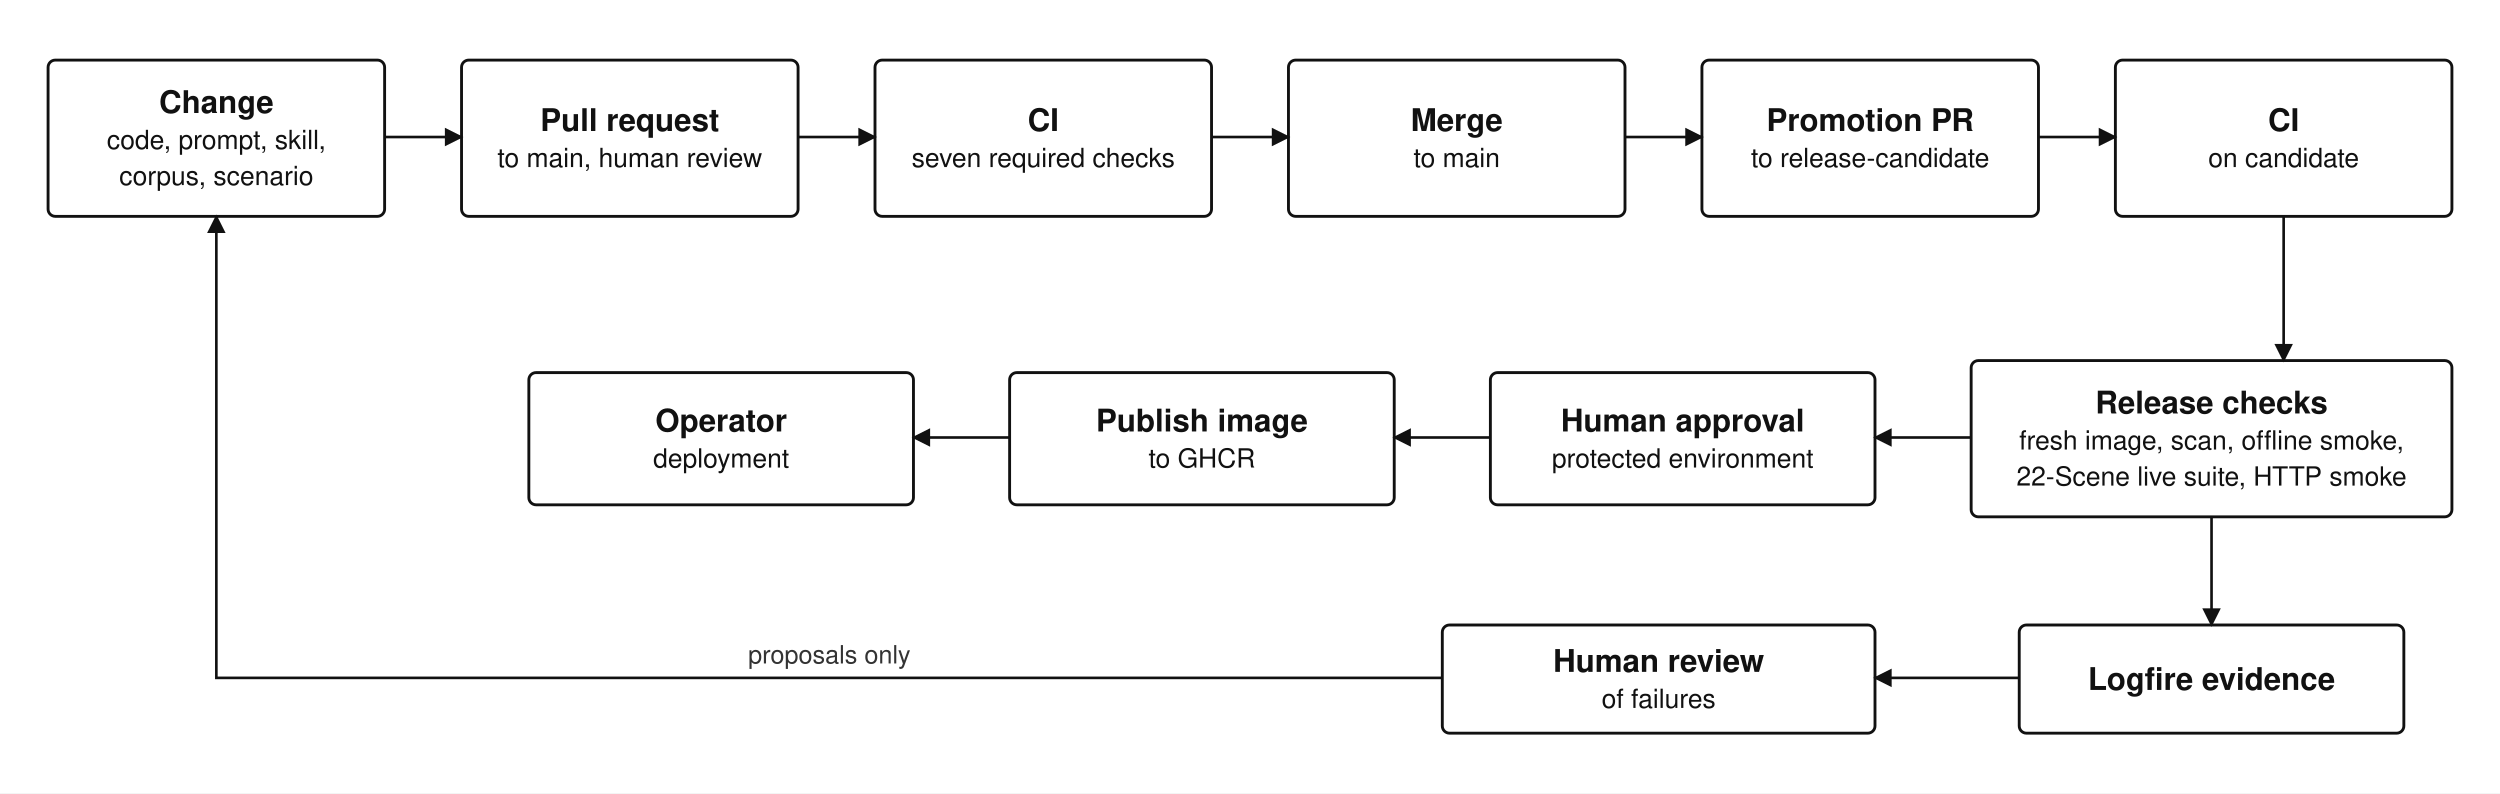
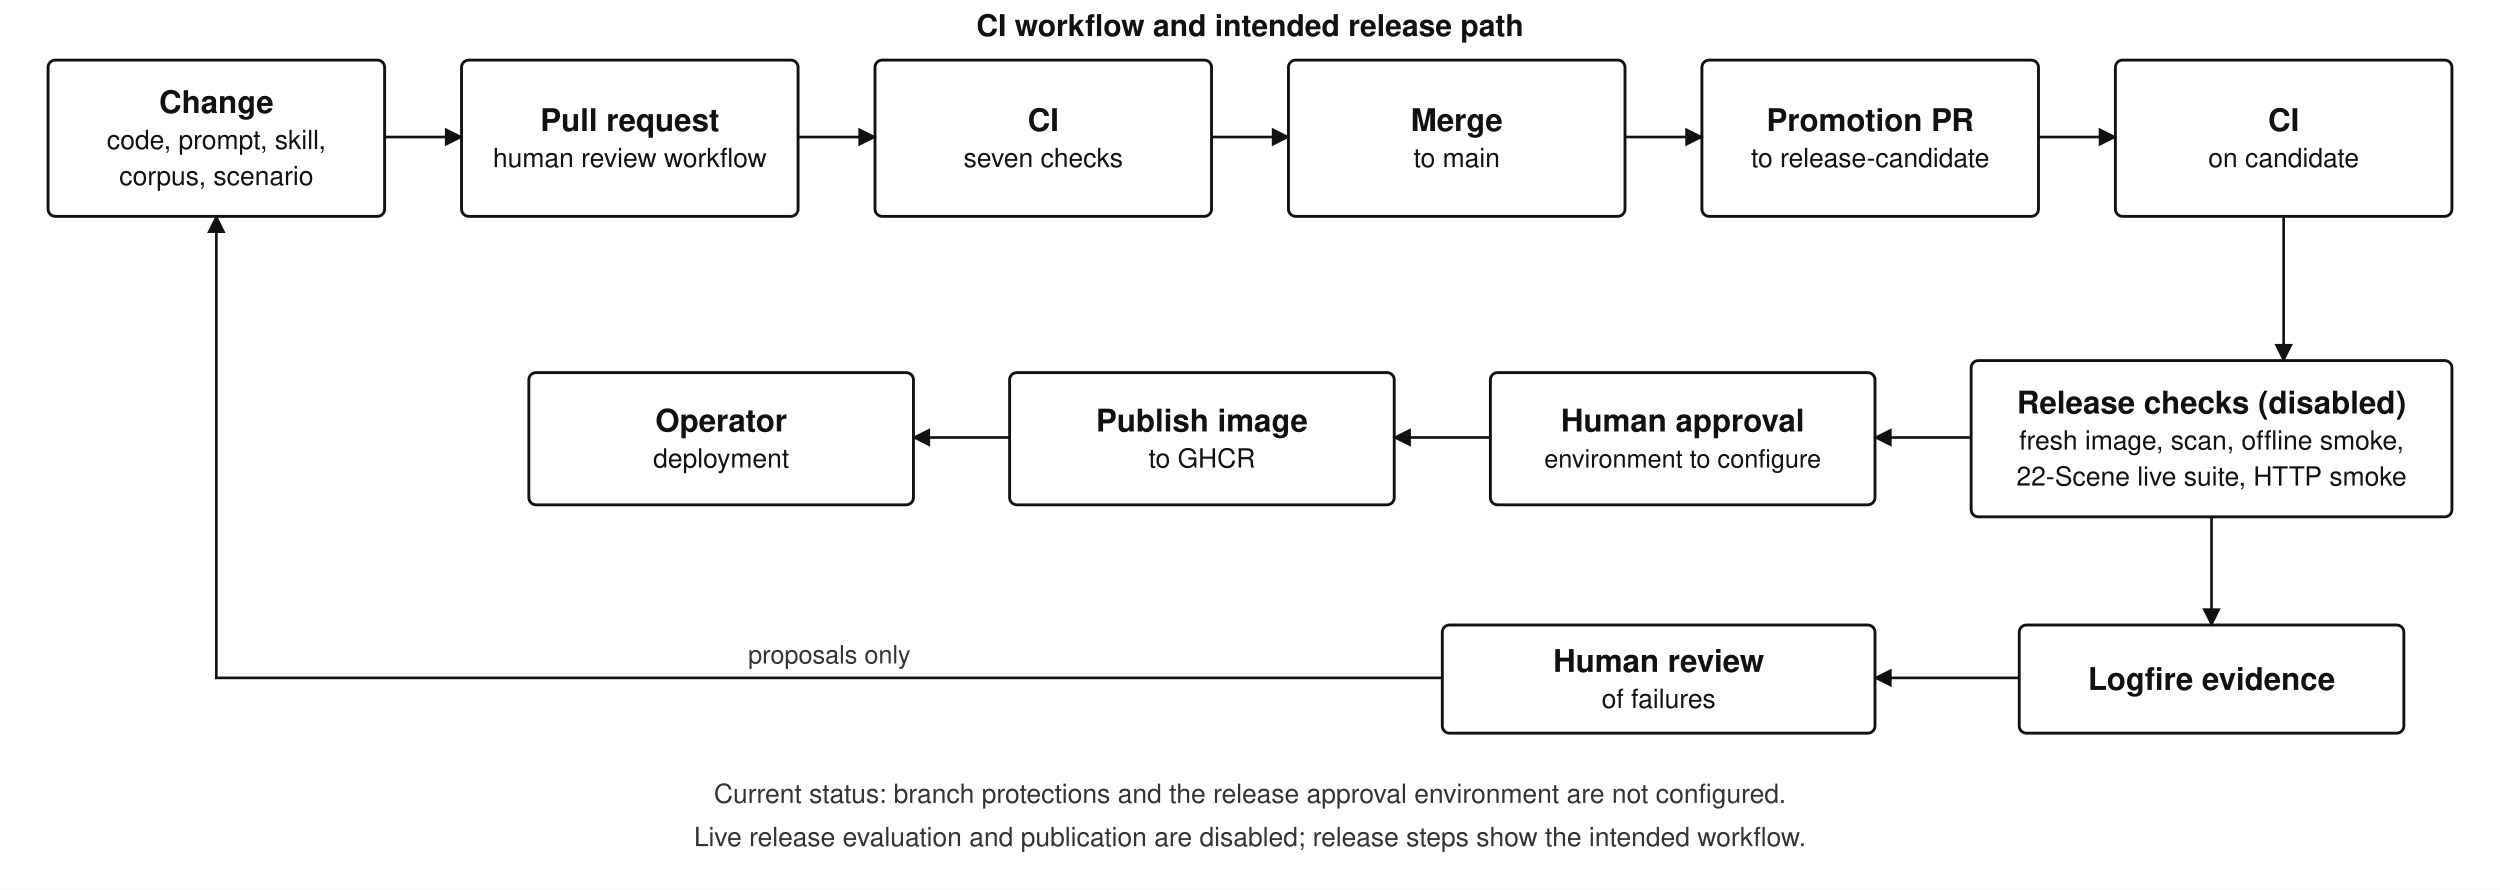
- <svg xmlns="http://www.w3.org/2000/svg" width="1040" height="330" viewBox="0 0 1040 330">
+ <svg xmlns="http://www.w3.org/2000/svg" width="1040" height="370" viewBox="0 0 1040 370">
  <defs>
    <marker id="a" viewBox="0 0 10 10" refX="9" refY="5" markerWidth="7" markerHeight="7" orient="auto-start-reverse">
      <path d="M0,0 L10,5 L0,10 z" fill="#111" />
    </marker>
  </defs>
-   <rect width="1040" height="330" fill="#fff" />
+   <rect width="1040" height="370" fill="#fff" />
+   <text x="520" y="15" font-family="Helvetica Neue, Helvetica, Arial, sans-serif" font-size="12.5" font-weight="bold" text-anchor="middle" fill="#111">CI workflow and intended release path</text>
  <rect x="20" y="25" width="140" height="65" rx="3" fill="#fff" stroke="#111" stroke-width="1.2" />
  <text x="90.0" y="47.0" font-family="Helvetica Neue, Helvetica, Arial, sans-serif" font-size="13" font-weight="bold" text-anchor="middle" fill="#111">Change</text>
  <text x="90.0" y="62.0" font-family="Helvetica Neue, Helvetica, Arial, sans-serif" font-size="11" font-weight="normal" text-anchor="middle" fill="#111">code, prompt, skill,</text>
  <text x="90.0" y="77.0" font-family="Helvetica Neue, Helvetica, Arial, sans-serif" font-size="11" font-weight="normal" text-anchor="middle" fill="#111">corpus, scenario</text>
  <rect x="192" y="25" width="140" height="65" rx="3" fill="#fff" stroke="#111" stroke-width="1.2" />
  <text x="262.0" y="54.5" font-family="Helvetica Neue, Helvetica, Arial, sans-serif" font-size="13" font-weight="bold" text-anchor="middle" fill="#111">Pull request</text>
-   <text x="262.0" y="69.5" font-family="Helvetica Neue, Helvetica, Arial, sans-serif" font-size="11" font-weight="normal" text-anchor="middle" fill="#111">to main, human review</text>
+   <text x="262.0" y="69.5" font-family="Helvetica Neue, Helvetica, Arial, sans-serif" font-size="11" font-weight="normal" text-anchor="middle" fill="#111">human review workflow</text>
  <path d="M160,57 L192,57" fill="none" stroke="#111" stroke-width="1.1" marker-end="url(#a)" />
  <rect x="364" y="25" width="140" height="65" rx="3" fill="#fff" stroke="#111" stroke-width="1.2" />
  <text x="434.0" y="54.5" font-family="Helvetica Neue, Helvetica, Arial, sans-serif" font-size="13" font-weight="bold" text-anchor="middle" fill="#111">CI</text>
-   <text x="434.0" y="69.5" font-family="Helvetica Neue, Helvetica, Arial, sans-serif" font-size="11" font-weight="normal" text-anchor="middle" fill="#111">seven required checks</text>
+   <text x="434.0" y="69.5" font-family="Helvetica Neue, Helvetica, Arial, sans-serif" font-size="11" font-weight="normal" text-anchor="middle" fill="#111">seven checks</text>
  <path d="M332,57 L364,57" fill="none" stroke="#111" stroke-width="1.1" marker-end="url(#a)" />
  <rect x="536" y="25" width="140" height="65" rx="3" fill="#fff" stroke="#111" stroke-width="1.2" />
  <text x="606.0" y="54.5" font-family="Helvetica Neue, Helvetica, Arial, sans-serif" font-size="13" font-weight="bold" text-anchor="middle" fill="#111">Merge</text>
  <text x="606.0" y="69.5" font-family="Helvetica Neue, Helvetica, Arial, sans-serif" font-size="11" font-weight="normal" text-anchor="middle" fill="#111">to main</text>
  <path d="M504,57 L536,57" fill="none" stroke="#111" stroke-width="1.1" marker-end="url(#a)" />
  <rect x="708" y="25" width="140" height="65" rx="3" fill="#fff" stroke="#111" stroke-width="1.2" />
  <text x="778.0" y="54.5" font-family="Helvetica Neue, Helvetica, Arial, sans-serif" font-size="13" font-weight="bold" text-anchor="middle" fill="#111">Promotion PR</text>
  <text x="778.0" y="69.5" font-family="Helvetica Neue, Helvetica, Arial, sans-serif" font-size="11" font-weight="normal" text-anchor="middle" fill="#111">to release-candidate</text>
  <path d="M676,57 L708,57" fill="none" stroke="#111" stroke-width="1.1" marker-end="url(#a)" />
  <rect x="880" y="25" width="140" height="65" rx="3" fill="#fff" stroke="#111" stroke-width="1.2" />
  <text x="950.0" y="54.5" font-family="Helvetica Neue, Helvetica, Arial, sans-serif" font-size="13" font-weight="bold" text-anchor="middle" fill="#111">CI</text>
  <text x="950.0" y="69.5" font-family="Helvetica Neue, Helvetica, Arial, sans-serif" font-size="11" font-weight="normal" text-anchor="middle" fill="#111">on candidate</text>
  <path d="M848,57 L880,57" fill="none" stroke="#111" stroke-width="1.1" marker-end="url(#a)" />
  <rect x="820" y="150" width="200" height="65" rx="3" fill="#fff" stroke="#111" stroke-width="1.2" />
-   <text x="920.0" y="172.0" font-family="Helvetica Neue, Helvetica, Arial, sans-serif" font-size="13" font-weight="bold" text-anchor="middle" fill="#111">Release checks</text>
+   <text x="920.0" y="172.0" font-family="Helvetica Neue, Helvetica, Arial, sans-serif" font-size="13" font-weight="bold" text-anchor="middle" fill="#111">Release checks (disabled)</text>
  <text x="920.0" y="187.0" font-family="Helvetica Neue, Helvetica, Arial, sans-serif" font-size="11" font-weight="normal" text-anchor="middle" fill="#111">fresh image, scan, offline smoke,</text>
  <text x="920.0" y="202.0" font-family="Helvetica Neue, Helvetica, Arial, sans-serif" font-size="11" font-weight="normal" text-anchor="middle" fill="#111">22-Scene live suite, HTTP smoke</text>
  <path d="M950,90 L950,150" fill="none" stroke="#111" stroke-width="1.1" marker-end="url(#a)" />
  <rect x="620" y="155" width="160" height="55" rx="3" fill="#fff" stroke="#111" stroke-width="1.2" />
  <text x="700.0" y="179.5" font-family="Helvetica Neue, Helvetica, Arial, sans-serif" font-size="13" font-weight="bold" text-anchor="middle" fill="#111">Human approval</text>
-   <text x="700.0" y="194.5" font-family="Helvetica Neue, Helvetica, Arial, sans-serif" font-size="11" font-weight="normal" text-anchor="middle" fill="#111">protected environment</text>
+   <text x="700.0" y="194.5" font-family="Helvetica Neue, Helvetica, Arial, sans-serif" font-size="10.5" font-weight="normal" text-anchor="middle" fill="#111">environment to configure</text>
  <rect x="420" y="155" width="160" height="55" rx="3" fill="#fff" stroke="#111" stroke-width="1.2" />
  <text x="500.0" y="179.5" font-family="Helvetica Neue, Helvetica, Arial, sans-serif" font-size="13" font-weight="bold" text-anchor="middle" fill="#111">Publish image</text>
  <text x="500.0" y="194.5" font-family="Helvetica Neue, Helvetica, Arial, sans-serif" font-size="11" font-weight="normal" text-anchor="middle" fill="#111">to GHCR</text>
  <rect x="220" y="155" width="160" height="55" rx="3" fill="#fff" stroke="#111" stroke-width="1.2" />
  <text x="300.0" y="179.5" font-family="Helvetica Neue, Helvetica, Arial, sans-serif" font-size="13" font-weight="bold" text-anchor="middle" fill="#111">Operator</text>
  <text x="300.0" y="194.5" font-family="Helvetica Neue, Helvetica, Arial, sans-serif" font-size="11" font-weight="normal" text-anchor="middle" fill="#111">deployment</text>
  <path d="M820,182 L780,182" fill="none" stroke="#111" stroke-width="1.1" marker-end="url(#a)" />
  <path d="M620,182 L580,182" fill="none" stroke="#111" stroke-width="1.1" marker-end="url(#a)" />
  <path d="M420,182 L380,182" fill="none" stroke="#111" stroke-width="1.1" marker-end="url(#a)" />
  <rect x="840" y="260" width="160" height="45" rx="3" fill="#fff" stroke="#111" stroke-width="1.2" />
  <text x="920.0" y="287.0" font-family="Helvetica Neue, Helvetica, Arial, sans-serif" font-size="13" font-weight="bold" text-anchor="middle" fill="#111">Logfire evidence</text>
  <path d="M920,215 L920,260" fill="none" stroke="#111" stroke-width="1.1" marker-end="url(#a)" />
  <rect x="600" y="260" width="180" height="45" rx="3" fill="#fff" stroke="#111" stroke-width="1.2" />
  <text x="690.0" y="279.5" font-family="Helvetica Neue, Helvetica, Arial, sans-serif" font-size="13" font-weight="bold" text-anchor="middle" fill="#111">Human review</text>
  <text x="690.0" y="294.5" font-family="Helvetica Neue, Helvetica, Arial, sans-serif" font-size="11" font-weight="normal" text-anchor="middle" fill="#111">of failures</text>
  <path d="M840,282 L780,282" fill="none" stroke="#111" stroke-width="1.1" marker-end="url(#a)" />
  <path d="M600,282 L90,282 L90,90" fill="none" stroke="#111" stroke-width="1.1" marker-end="url(#a)" />
  <text x="345" y="276" font-family="Helvetica Neue, Helvetica, Arial, sans-serif" font-size="10.5" font-weight="normal" text-anchor="middle" fill="#333">proposals only</text>
+   <text x="520" y="334" font-family="Helvetica Neue, Helvetica, Arial, sans-serif" font-size="11" font-weight="normal" text-anchor="middle" fill="#333">Current status: branch protections and the release approval environment are not configured.</text>
+   <text x="520" y="352" font-family="Helvetica Neue, Helvetica, Arial, sans-serif" font-size="11" font-weight="normal" text-anchor="middle" fill="#333">Live release evaluation and publication are disabled; release steps show the intended workflow.</text>
</svg>
